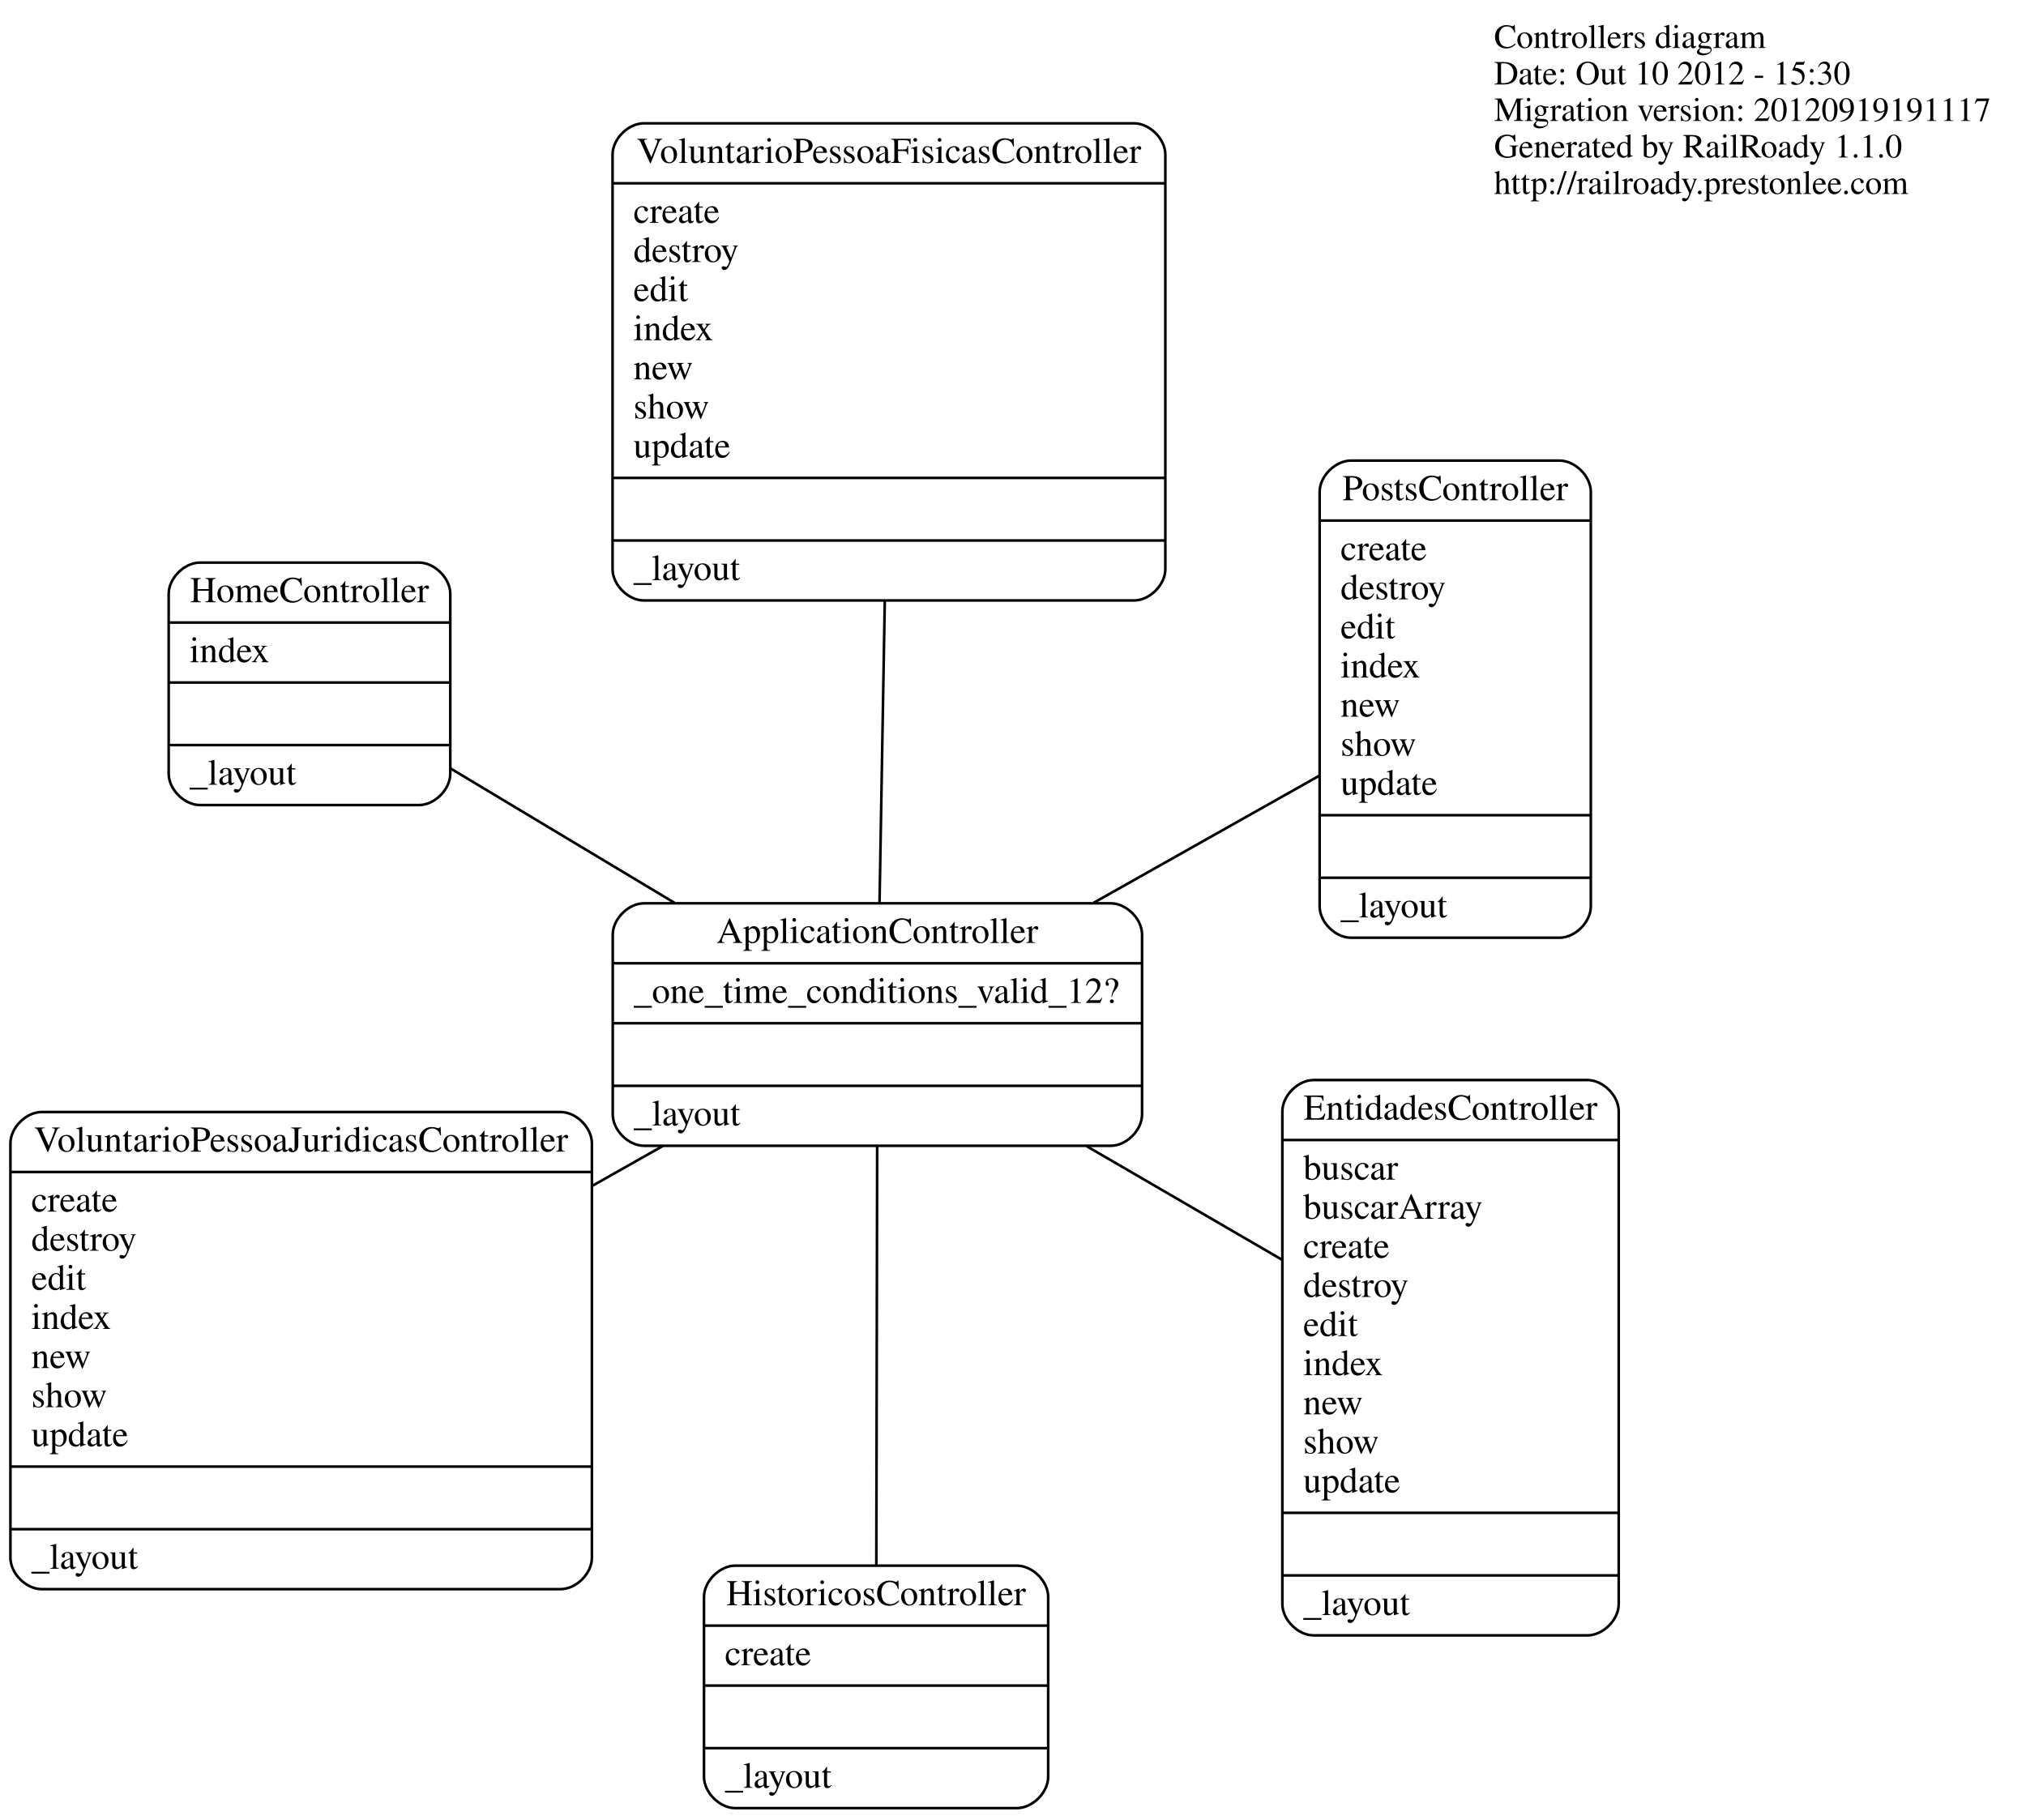
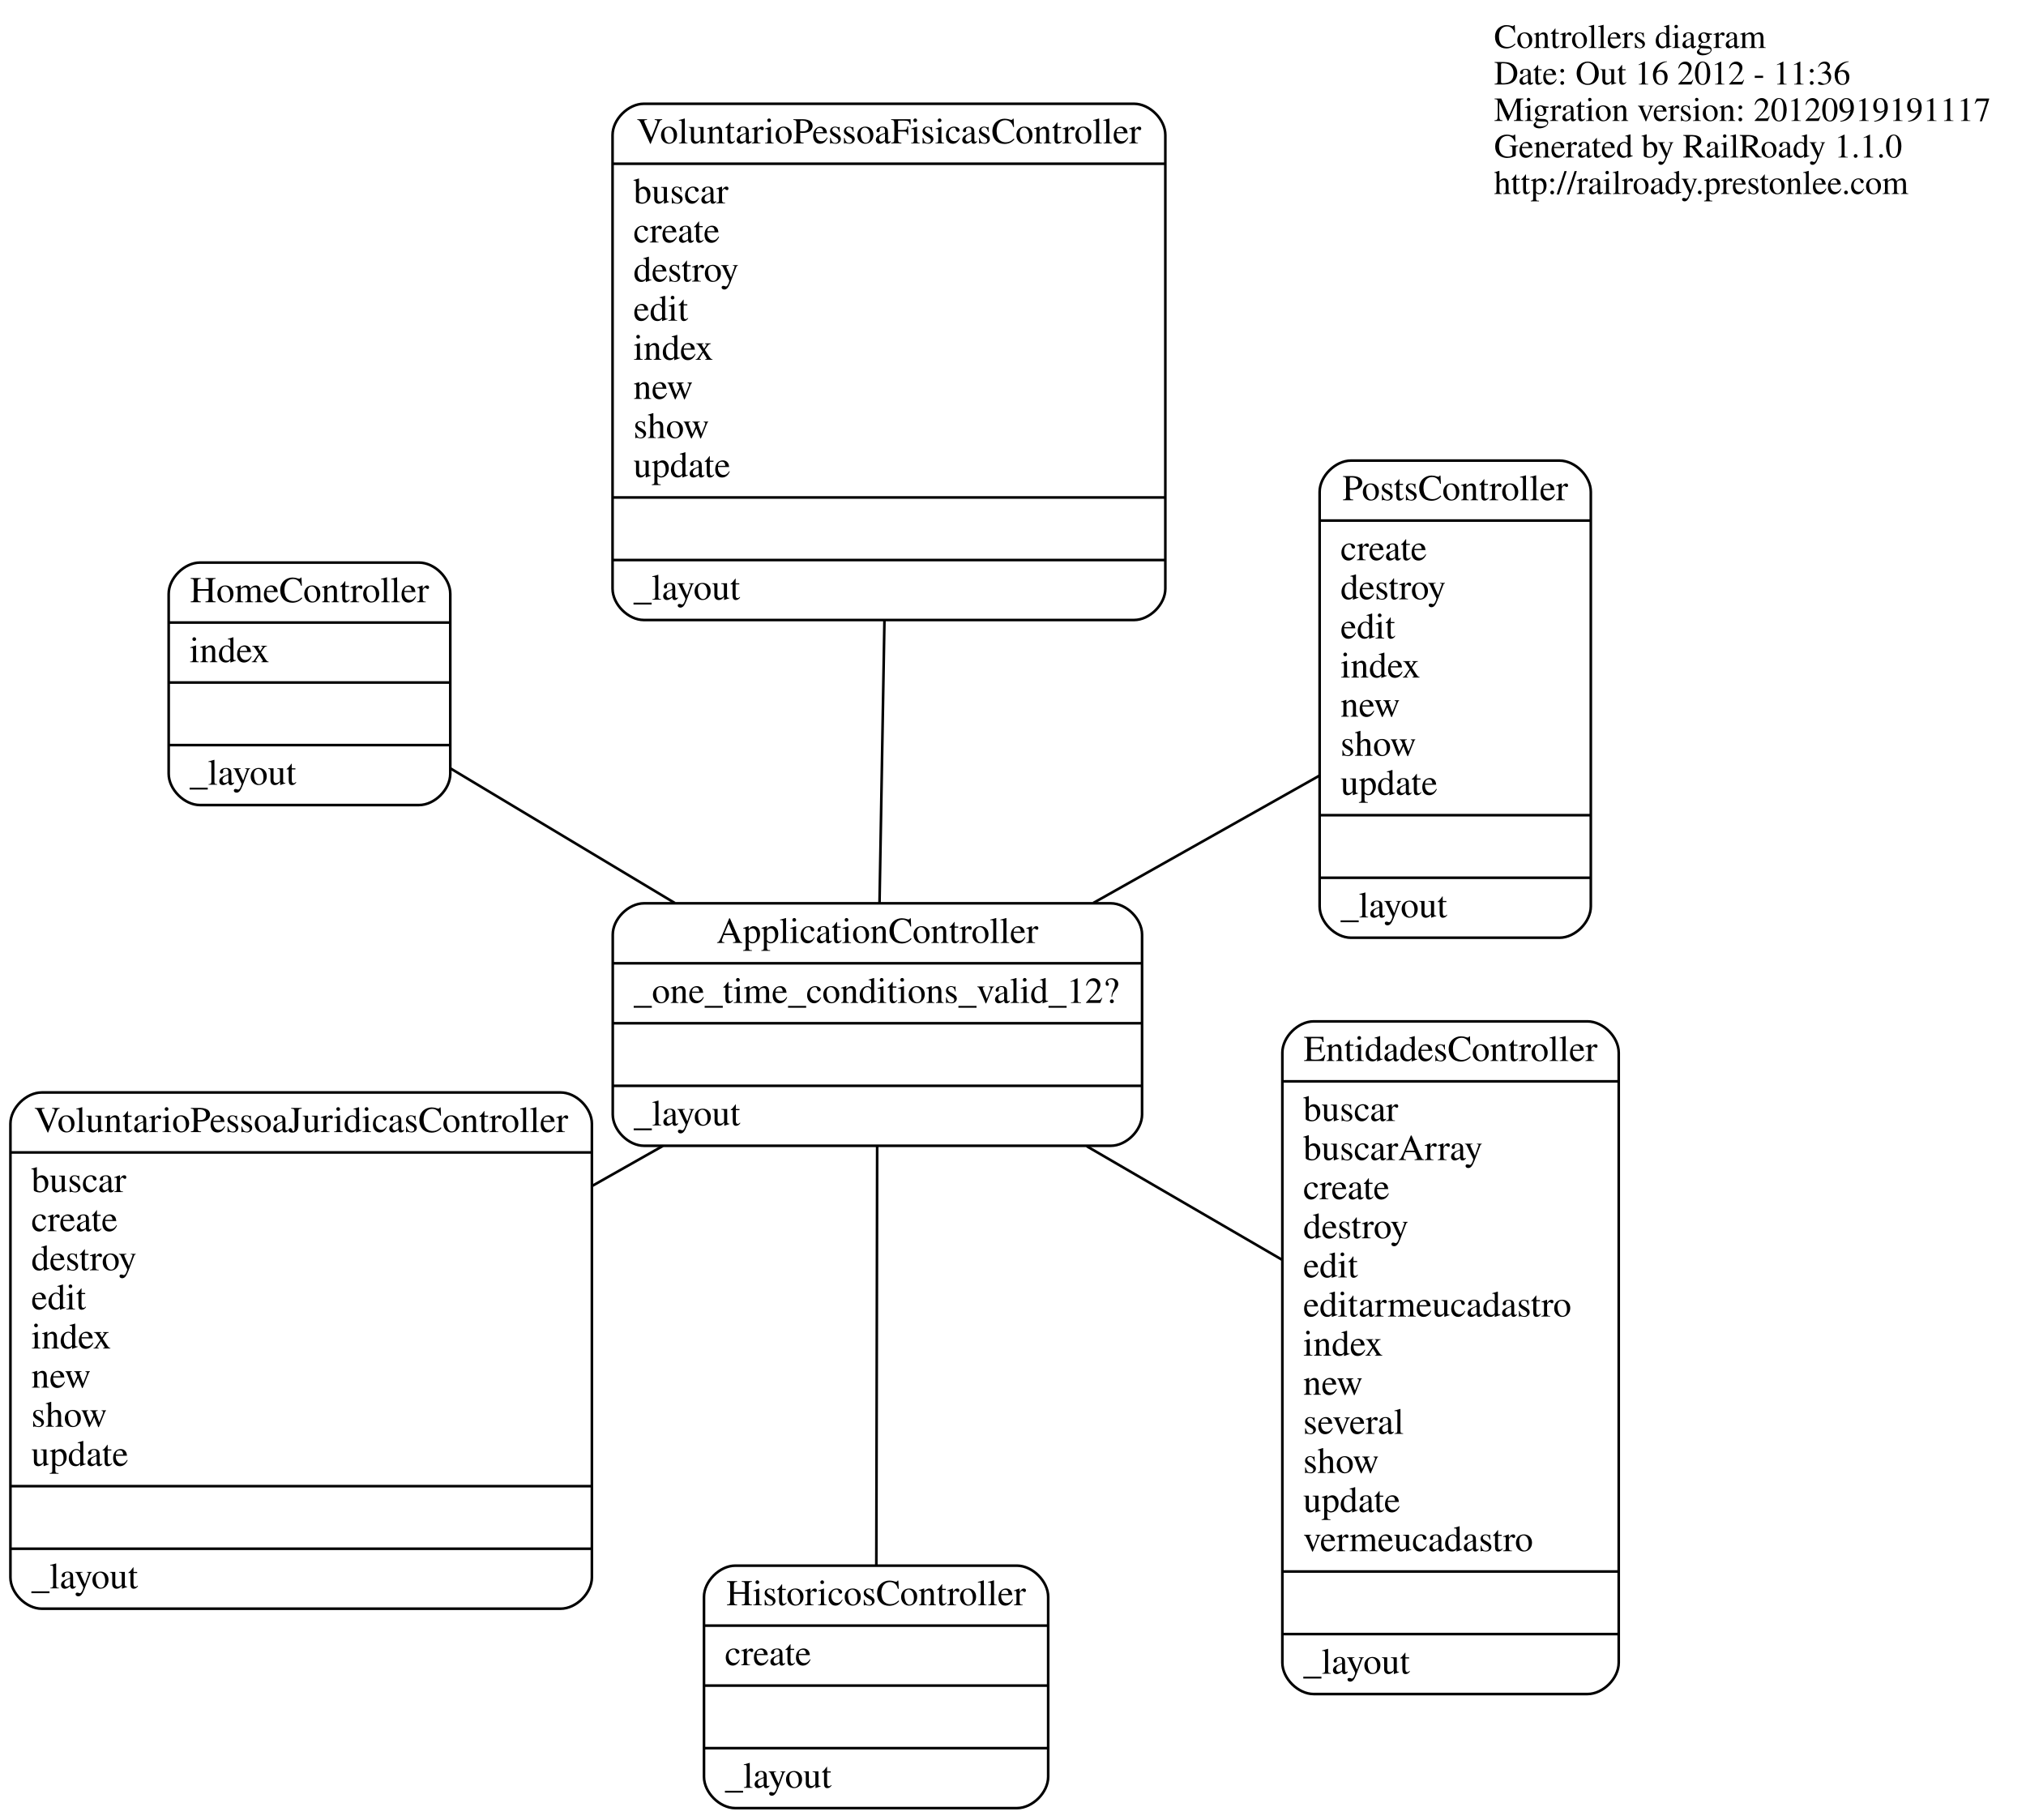
<svg xmlns="http://www.w3.org/2000/svg" width="777pt" height="698pt" viewBox="0.00 0.00 777.00 698.00">
  <g id="graph0" class="graph" transform="scale(1 1) rotate(0) translate(4 694)">
    <polygon fill="white" stroke="white" points="-4,5 -4,-694 774,-694 774,5 -4,5" />
    <g id="node1" class="node">
      <text text-anchor="start" x="569" y="-675.6" font-family="Times,serif" font-size="13.00">Controllers diagram</text>
-       <text text-anchor="start" x="569" y="-661.6" font-family="Times,serif" font-size="13.00">Date: Out 10 2012 - 15:30</text>
+       <text text-anchor="start" x="569" y="-661.6" font-family="Times,serif" font-size="13.00">Date: Out 16 2012 - 11:36</text>
      <text text-anchor="start" x="569" y="-647.6" font-family="Times,serif" font-size="13.00">Migration version: 20120919191117</text>
      <text text-anchor="start" x="569" y="-633.6" font-family="Times,serif" font-size="13.00">Generated by RailRoady 1.1.0</text>
      <text text-anchor="start" x="569" y="-619.6" font-family="Times,serif" font-size="13.00">http://railroady.prestonlee.com</text>
    </g>
    <g id="node2" class="node">
      <path fill="none" stroke="black" d="M243,-254.537C243,-254.537 422,-254.537 422,-254.537 428,-254.537 434,-260.537 434,-266.537 434,-266.537 434,-335.537 434,-335.537 434,-341.537 428,-347.537 422,-347.537 422,-347.537 243,-347.537 243,-347.537 237,-347.537 231,-341.537 231,-335.537 231,-335.537 231,-266.537 231,-266.537 231,-260.537 237,-254.537 243,-254.537" />
      <text text-anchor="middle" x="332.5" y="-332.337" font-family="Times,serif" font-size="14.00">ApplicationController</text>
      <polyline fill="none" stroke="black" points="231,-324.537 434,-324.537 " />
      <text text-anchor="start" x="239" y="-309.337" font-family="Times,serif" font-size="14.00">_one_time_conditions_valid_12?</text>
      <polyline fill="none" stroke="black" points="231,-301.537 434,-301.537 " />
      <polyline fill="none" stroke="black" points="231,-277.537 434,-277.537 " />
      <text text-anchor="start" x="239" y="-262.337" font-family="Times,serif" font-size="14.00">_layout</text>
    </g>
    <g id="node3" class="node">
-       <path fill="none" stroke="black" d="M499.802,-66.753C499.802,-66.753 604.802,-66.753 604.802,-66.753 610.802,-66.753 616.802,-72.753 616.802,-78.753 616.802,-78.753 616.802,-267.753 616.802,-267.753 616.802,-273.753 610.802,-279.753 604.802,-279.753 604.802,-279.753 499.802,-279.753 499.802,-279.753 493.802,-279.753 487.802,-273.753 487.802,-267.753 487.802,-267.753 487.802,-78.753 487.802,-78.753 487.802,-72.753 493.802,-66.753 499.802,-66.753" />
-       <text text-anchor="middle" x="552.302" y="-264.553" font-family="Times,serif" font-size="14.00">EntidadesController</text>
-       <polyline fill="none" stroke="black" points="487.802,-256.753 616.802,-256.753 " />
-       <text text-anchor="start" x="495.802" y="-241.553" font-family="Times,serif" font-size="14.00">buscar</text>
-       <text text-anchor="start" x="495.802" y="-226.553" font-family="Times,serif" font-size="14.00">buscarArray</text>
-       <text text-anchor="start" x="495.802" y="-211.553" font-family="Times,serif" font-size="14.00">create</text>
-       <text text-anchor="start" x="495.802" y="-196.553" font-family="Times,serif" font-size="14.00">destroy</text>
-       <text text-anchor="start" x="495.802" y="-181.553" font-family="Times,serif" font-size="14.00">edit</text>
-       <text text-anchor="start" x="495.802" y="-166.553" font-family="Times,serif" font-size="14.00">index</text>
-       <text text-anchor="start" x="495.802" y="-151.553" font-family="Times,serif" font-size="14.00">new</text>
-       <text text-anchor="start" x="495.802" y="-136.553" font-family="Times,serif" font-size="14.00">show</text>
-       <text text-anchor="start" x="495.802" y="-121.553" font-family="Times,serif" font-size="14.00">update</text>
-       <polyline fill="none" stroke="black" points="487.802,-113.753 616.802,-113.753 " />
-       <polyline fill="none" stroke="black" points="487.802,-89.753 616.802,-89.753 " />
-       <text text-anchor="start" x="495.802" y="-74.553" font-family="Times,serif" font-size="14.00">_layout</text>
+       <path fill="none" stroke="black" d="M499.802,-44.253C499.802,-44.253 604.802,-44.253 604.802,-44.253 610.802,-44.253 616.802,-50.253 616.802,-56.253 616.802,-56.253 616.802,-290.253 616.802,-290.253 616.802,-296.253 610.802,-302.253 604.802,-302.253 604.802,-302.253 499.802,-302.253 499.802,-302.253 493.802,-302.253 487.802,-296.253 487.802,-290.253 487.802,-290.253 487.802,-56.253 487.802,-56.253 487.802,-50.253 493.802,-44.253 499.802,-44.253" />
+       <text text-anchor="middle" x="552.302" y="-287.053" font-family="Times,serif" font-size="14.00">EntidadesController</text>
+       <polyline fill="none" stroke="black" points="487.802,-279.253 616.802,-279.253 " />
+       <text text-anchor="start" x="495.802" y="-264.053" font-family="Times,serif" font-size="14.00">buscar</text>
+       <text text-anchor="start" x="495.802" y="-249.053" font-family="Times,serif" font-size="14.00">buscarArray</text>
+       <text text-anchor="start" x="495.802" y="-234.053" font-family="Times,serif" font-size="14.00">create</text>
+       <text text-anchor="start" x="495.802" y="-219.053" font-family="Times,serif" font-size="14.00">destroy</text>
+       <text text-anchor="start" x="495.802" y="-204.053" font-family="Times,serif" font-size="14.00">edit</text>
+       <text text-anchor="start" x="495.802" y="-189.053" font-family="Times,serif" font-size="14.00">editarmeucadastro</text>
+       <text text-anchor="start" x="495.802" y="-174.053" font-family="Times,serif" font-size="14.00">index</text>
+       <text text-anchor="start" x="495.802" y="-159.053" font-family="Times,serif" font-size="14.00">new</text>
+       <text text-anchor="start" x="495.802" y="-144.053" font-family="Times,serif" font-size="14.00">several</text>
+       <text text-anchor="start" x="495.802" y="-129.053" font-family="Times,serif" font-size="14.00">show</text>
+       <text text-anchor="start" x="495.802" y="-114.053" font-family="Times,serif" font-size="14.00">update</text>
+       <text text-anchor="start" x="495.802" y="-99.053" font-family="Times,serif" font-size="14.00">vermeucadastro</text>
+       <polyline fill="none" stroke="black" points="487.802,-91.253 616.802,-91.253 " />
+       <polyline fill="none" stroke="black" points="487.802,-67.253 616.802,-67.253 " />
+       <text text-anchor="start" x="495.802" y="-52.053" font-family="Times,serif" font-size="14.00">_layout</text>
    </g>
    <g id="edge1" class="edge">
      <path fill="none" stroke="black" d="M412.787,-254.362C437.436,-240.031 464.234,-224.452 487.694,-210.814" />
    </g>
    <g id="node4" class="node">
      <path fill="none" stroke="black" d="M277.991,-0.5C277.991,-0.5 385.991,-0.5 385.991,-0.5 391.991,-0.5 397.991,-6.5 397.991,-12.5 397.991,-12.5 397.991,-81.5 397.991,-81.5 397.991,-87.5 391.991,-93.5 385.991,-93.5 385.991,-93.5 277.991,-93.5 277.991,-93.5 271.991,-93.5 265.991,-87.5 265.991,-81.5 265.991,-81.5 265.991,-12.5 265.991,-12.5 265.991,-6.5 271.991,-0.5 277.991,-0.5" />
      <text text-anchor="middle" x="331.991" y="-78.3" font-family="Times,serif" font-size="14.00">HistoricosController</text>
      <polyline fill="none" stroke="black" points="265.991,-70.5 397.991,-70.5 " />
      <text text-anchor="start" x="273.991" y="-55.3" font-family="Times,serif" font-size="14.00">create</text>
      <polyline fill="none" stroke="black" points="265.991,-47.5 397.991,-47.5 " />
      <polyline fill="none" stroke="black" points="265.991,-23.5 397.991,-23.5 " />
      <text text-anchor="start" x="273.991" y="-8.3" font-family="Times,serif" font-size="14.00">_layout</text>
    </g>
    <g id="edge2" class="edge">
      <path fill="none" stroke="black" d="M332.407,-254.443C332.315,-208.75 332.176,-139.468 332.084,-93.728" />
    </g>
    <g id="node5" class="node">
      <path fill="none" stroke="black" d="M72.691,-385.223C72.691,-385.223 156.691,-385.223 156.691,-385.223 162.691,-385.223 168.691,-391.223 168.691,-397.223 168.691,-397.223 168.691,-466.223 168.691,-466.223 168.691,-472.223 162.691,-478.223 156.691,-478.223 156.691,-478.223 72.691,-478.223 72.691,-478.223 66.691,-478.223 60.691,-472.223 60.691,-466.223 60.691,-466.223 60.691,-397.223 60.691,-397.223 60.691,-391.223 66.691,-385.223 72.691,-385.223" />
      <text text-anchor="middle" x="114.691" y="-463.023" font-family="Times,serif" font-size="14.00">HomeController</text>
      <polyline fill="none" stroke="black" points="60.691,-455.223 168.691,-455.223 " />
      <text text-anchor="start" x="68.691" y="-440.023" font-family="Times,serif" font-size="14.00">index</text>
      <polyline fill="none" stroke="black" points="60.691,-432.223 168.691,-432.223 " />
      <polyline fill="none" stroke="black" points="60.691,-408.223 168.691,-408.223 " />
      <text text-anchor="start" x="68.691" y="-393.023" font-family="Times,serif" font-size="14.00">_layout</text>
    </g>
    <g id="edge3" class="edge">
      <path fill="none" stroke="black" d="M254.788,-347.664C226.322,-364.744 194.751,-383.687 168.796,-399.26" />
    </g>
    <g id="node6" class="node">
      <path fill="none" stroke="black" d="M514.1,-334.338C514.1,-334.338 594.1,-334.338 594.1,-334.338 600.1,-334.338 606.1,-340.338 606.1,-346.338 606.1,-346.338 606.1,-505.338 606.1,-505.338 606.1,-511.338 600.1,-517.338 594.1,-517.338 594.1,-517.338 514.1,-517.338 514.1,-517.338 508.1,-517.338 502.1,-511.338 502.1,-505.338 502.1,-505.338 502.1,-346.338 502.1,-346.338 502.1,-340.338 508.1,-334.338 514.1,-334.338" />
      <text text-anchor="middle" x="554.1" y="-502.138" font-family="Times,serif" font-size="14.00">PostsController</text>
      <polyline fill="none" stroke="black" points="502.1,-494.338 606.1,-494.338 " />
      <text text-anchor="start" x="510.1" y="-479.138" font-family="Times,serif" font-size="14.00">create</text>
      <text text-anchor="start" x="510.1" y="-464.138" font-family="Times,serif" font-size="14.00">destroy</text>
      <text text-anchor="start" x="510.1" y="-449.138" font-family="Times,serif" font-size="14.00">edit</text>
      <text text-anchor="start" x="510.1" y="-434.138" font-family="Times,serif" font-size="14.00">index</text>
      <text text-anchor="start" x="510.1" y="-419.138" font-family="Times,serif" font-size="14.00">new</text>
      <text text-anchor="start" x="510.1" y="-404.138" font-family="Times,serif" font-size="14.00">show</text>
      <text text-anchor="start" x="510.1" y="-389.138" font-family="Times,serif" font-size="14.00">update</text>
      <polyline fill="none" stroke="black" points="502.1,-381.338 606.1,-381.338 " />
      <polyline fill="none" stroke="black" points="502.1,-357.338 606.1,-357.338 " />
      <text text-anchor="start" x="510.1" y="-342.138" font-family="Times,serif" font-size="14.00">_layout</text>
    </g>
    <g id="edge4" class="edge">
      <path fill="none" stroke="black" d="M415.331,-347.686C444.343,-364.025 476.093,-381.906 501.893,-396.436" />
    </g>
    <g id="node7" class="node">
-       <path fill="none" stroke="black" d="M242.924,-463.699C242.924,-463.699 430.924,-463.699 430.924,-463.699 436.924,-463.699 442.924,-469.699 442.924,-475.699 442.924,-475.699 442.924,-634.699 442.924,-634.699 442.924,-640.699 436.924,-646.699 430.924,-646.699 430.924,-646.699 242.924,-646.699 242.924,-646.699 236.924,-646.699 230.924,-640.699 230.924,-634.699 230.924,-634.699 230.924,-475.699 230.924,-475.699 230.924,-469.699 236.924,-463.699 242.924,-463.699" />
-       <text text-anchor="middle" x="336.924" y="-631.499" font-family="Times,serif" font-size="14.00">VoluntarioPessoaFisicasController</text>
-       <polyline fill="none" stroke="black" points="230.924,-623.699 442.924,-623.699 " />
-       <text text-anchor="start" x="238.924" y="-608.499" font-family="Times,serif" font-size="14.00">create</text>
-       <text text-anchor="start" x="238.924" y="-593.499" font-family="Times,serif" font-size="14.00">destroy</text>
-       <text text-anchor="start" x="238.924" y="-578.499" font-family="Times,serif" font-size="14.00">edit</text>
-       <text text-anchor="start" x="238.924" y="-563.499" font-family="Times,serif" font-size="14.00">index</text>
-       <text text-anchor="start" x="238.924" y="-548.499" font-family="Times,serif" font-size="14.00">new</text>
-       <text text-anchor="start" x="238.924" y="-533.499" font-family="Times,serif" font-size="14.00">show</text>
-       <text text-anchor="start" x="238.924" y="-518.499" font-family="Times,serif" font-size="14.00">update</text>
-       <polyline fill="none" stroke="black" points="230.924,-510.699 442.924,-510.699 " />
-       <polyline fill="none" stroke="black" points="230.924,-486.699 442.924,-486.699 " />
-       <text text-anchor="start" x="238.924" y="-471.499" font-family="Times,serif" font-size="14.00">_layout</text>
+       <path fill="none" stroke="black" d="M242.924,-456.199C242.924,-456.199 430.924,-456.199 430.924,-456.199 436.924,-456.199 442.924,-462.199 442.924,-468.199 442.924,-468.199 442.924,-642.199 442.924,-642.199 442.924,-648.199 436.924,-654.199 430.924,-654.199 430.924,-654.199 242.924,-654.199 242.924,-654.199 236.924,-654.199 230.924,-648.199 230.924,-642.199 230.924,-642.199 230.924,-468.199 230.924,-468.199 230.924,-462.199 236.924,-456.199 242.924,-456.199" />
+       <text text-anchor="middle" x="336.924" y="-638.999" font-family="Times,serif" font-size="14.00">VoluntarioPessoaFisicasController</text>
+       <polyline fill="none" stroke="black" points="230.924,-631.199 442.924,-631.199 " />
+       <text text-anchor="start" x="238.924" y="-615.999" font-family="Times,serif" font-size="14.00">buscar</text>
+       <text text-anchor="start" x="238.924" y="-600.999" font-family="Times,serif" font-size="14.00">create</text>
+       <text text-anchor="start" x="238.924" y="-585.999" font-family="Times,serif" font-size="14.00">destroy</text>
+       <text text-anchor="start" x="238.924" y="-570.999" font-family="Times,serif" font-size="14.00">edit</text>
+       <text text-anchor="start" x="238.924" y="-555.999" font-family="Times,serif" font-size="14.00">index</text>
+       <text text-anchor="start" x="238.924" y="-540.999" font-family="Times,serif" font-size="14.00">new</text>
+       <text text-anchor="start" x="238.924" y="-525.999" font-family="Times,serif" font-size="14.00">show</text>
+       <text text-anchor="start" x="238.924" y="-510.999" font-family="Times,serif" font-size="14.00">update</text>
+       <polyline fill="none" stroke="black" points="230.924,-503.199 442.924,-503.199 " />
+       <polyline fill="none" stroke="black" points="230.924,-479.199 442.924,-479.199 " />
+       <text text-anchor="start" x="238.924" y="-463.999" font-family="Times,serif" font-size="14.00">_layout</text>
    </g>
    <g id="edge5" class="edge">
-       <path fill="none" stroke="black" d="M333.311,-347.654C333.875,-380.042 334.645,-424.276 335.329,-463.587" />
+       <path fill="none" stroke="black" d="M333.311,-347.654C333.839,-377.964 334.547,-418.649 335.197,-455.964" />
    </g>
    <g id="node8" class="node">
-       <path fill="none" stroke="black" d="M12,-84.487C12,-84.487 211,-84.487 211,-84.487 217,-84.487 223,-90.487 223,-96.487 223,-96.487 223,-255.487 223,-255.487 223,-261.487 217,-267.487 211,-267.487 211,-267.487 12,-267.487 12,-267.487 6,-267.487 0,-261.487 0,-255.487 0,-255.487 0,-96.487 0,-96.487 0,-90.487 6,-84.487 12,-84.487" />
-       <text text-anchor="middle" x="111.5" y="-252.287" font-family="Times,serif" font-size="14.00">VoluntarioPessoaJuridicasController</text>
-       <polyline fill="none" stroke="black" points="0,-244.487 223,-244.487 " />
-       <text text-anchor="start" x="8" y="-229.287" font-family="Times,serif" font-size="14.00">create</text>
-       <text text-anchor="start" x="8" y="-214.287" font-family="Times,serif" font-size="14.00">destroy</text>
-       <text text-anchor="start" x="8" y="-199.287" font-family="Times,serif" font-size="14.00">edit</text>
-       <text text-anchor="start" x="8" y="-184.287" font-family="Times,serif" font-size="14.00">index</text>
-       <text text-anchor="start" x="8" y="-169.287" font-family="Times,serif" font-size="14.00">new</text>
-       <text text-anchor="start" x="8" y="-154.287" font-family="Times,serif" font-size="14.00">show</text>
-       <text text-anchor="start" x="8" y="-139.287" font-family="Times,serif" font-size="14.00">update</text>
-       <polyline fill="none" stroke="black" points="0,-131.487 223,-131.487 " />
-       <polyline fill="none" stroke="black" points="0,-107.487 223,-107.487 " />
-       <text text-anchor="start" x="8" y="-92.287" font-family="Times,serif" font-size="14.00">_layout</text>
+       <path fill="none" stroke="black" d="M12,-76.987C12,-76.987 211,-76.987 211,-76.987 217,-76.987 223,-82.987 223,-88.987 223,-88.987 223,-262.987 223,-262.987 223,-268.987 217,-274.987 211,-274.987 211,-274.987 12,-274.987 12,-274.987 6,-274.987 -2.84217e-14,-268.987 -2.84217e-14,-262.987 -2.84217e-14,-262.987 -2.84217e-14,-88.987 -2.84217e-14,-88.987 -2.84217e-14,-82.987 6,-76.987 12,-76.987" />
+       <text text-anchor="middle" x="111.5" y="-259.787" font-family="Times,serif" font-size="14.00">VoluntarioPessoaJuridicasController</text>
+       <polyline fill="none" stroke="black" points="-2.84217e-14,-251.987 223,-251.987 " />
+       <text text-anchor="start" x="8" y="-236.787" font-family="Times,serif" font-size="14.00">buscar</text>
+       <text text-anchor="start" x="8" y="-221.787" font-family="Times,serif" font-size="14.00">create</text>
+       <text text-anchor="start" x="8" y="-206.787" font-family="Times,serif" font-size="14.00">destroy</text>
+       <text text-anchor="start" x="8" y="-191.787" font-family="Times,serif" font-size="14.00">edit</text>
+       <text text-anchor="start" x="8" y="-176.787" font-family="Times,serif" font-size="14.00">index</text>
+       <text text-anchor="start" x="8" y="-161.787" font-family="Times,serif" font-size="14.00">new</text>
+       <text text-anchor="start" x="8" y="-146.787" font-family="Times,serif" font-size="14.00">show</text>
+       <text text-anchor="start" x="8" y="-131.787" font-family="Times,serif" font-size="14.00">update</text>
+       <polyline fill="none" stroke="black" points="-2.84217e-14,-123.987 223,-123.987 " />
+       <polyline fill="none" stroke="black" points="-2.84217e-14,-99.987 223,-99.987 " />
+       <text text-anchor="start" x="8" y="-84.787" font-family="Times,serif" font-size="14.00">_layout</text>
    </g>
    <g id="edge6" class="edge">
      <path fill="none" stroke="black" d="M250.208,-254.473C241.372,-249.473 232.278,-244.328 223.174,-239.176" />
    </g>
  </g>
</svg>
